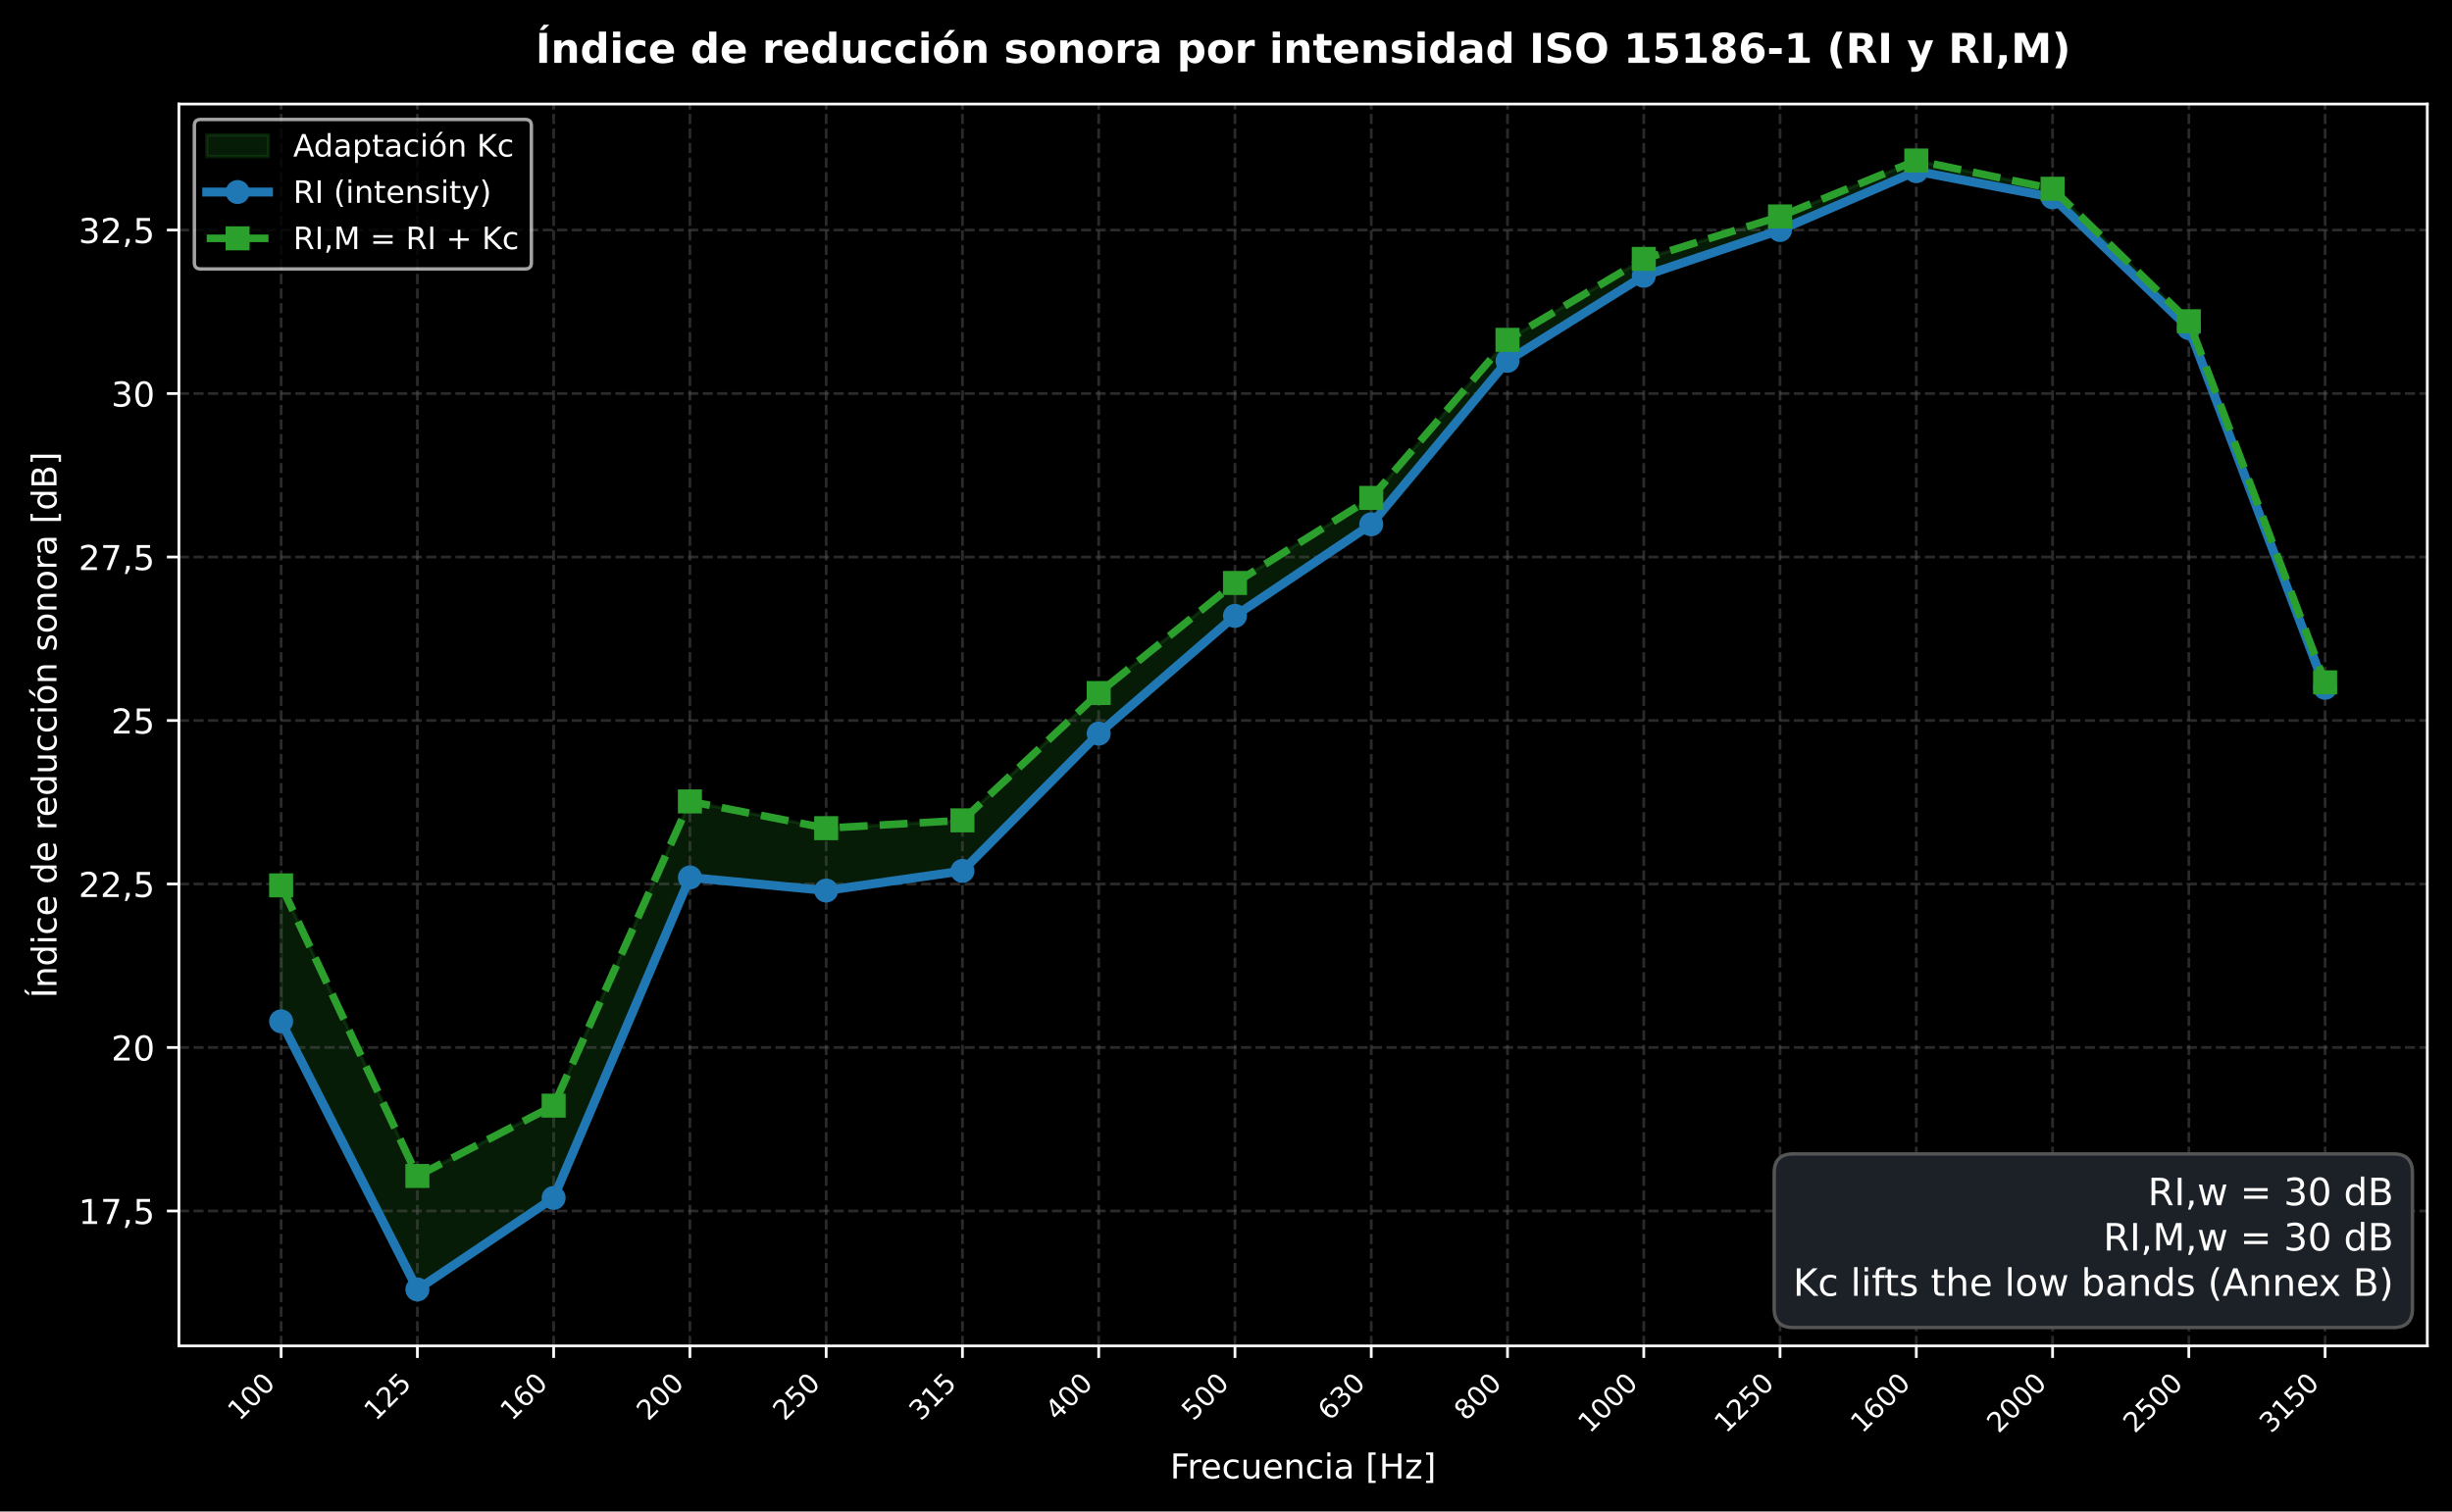
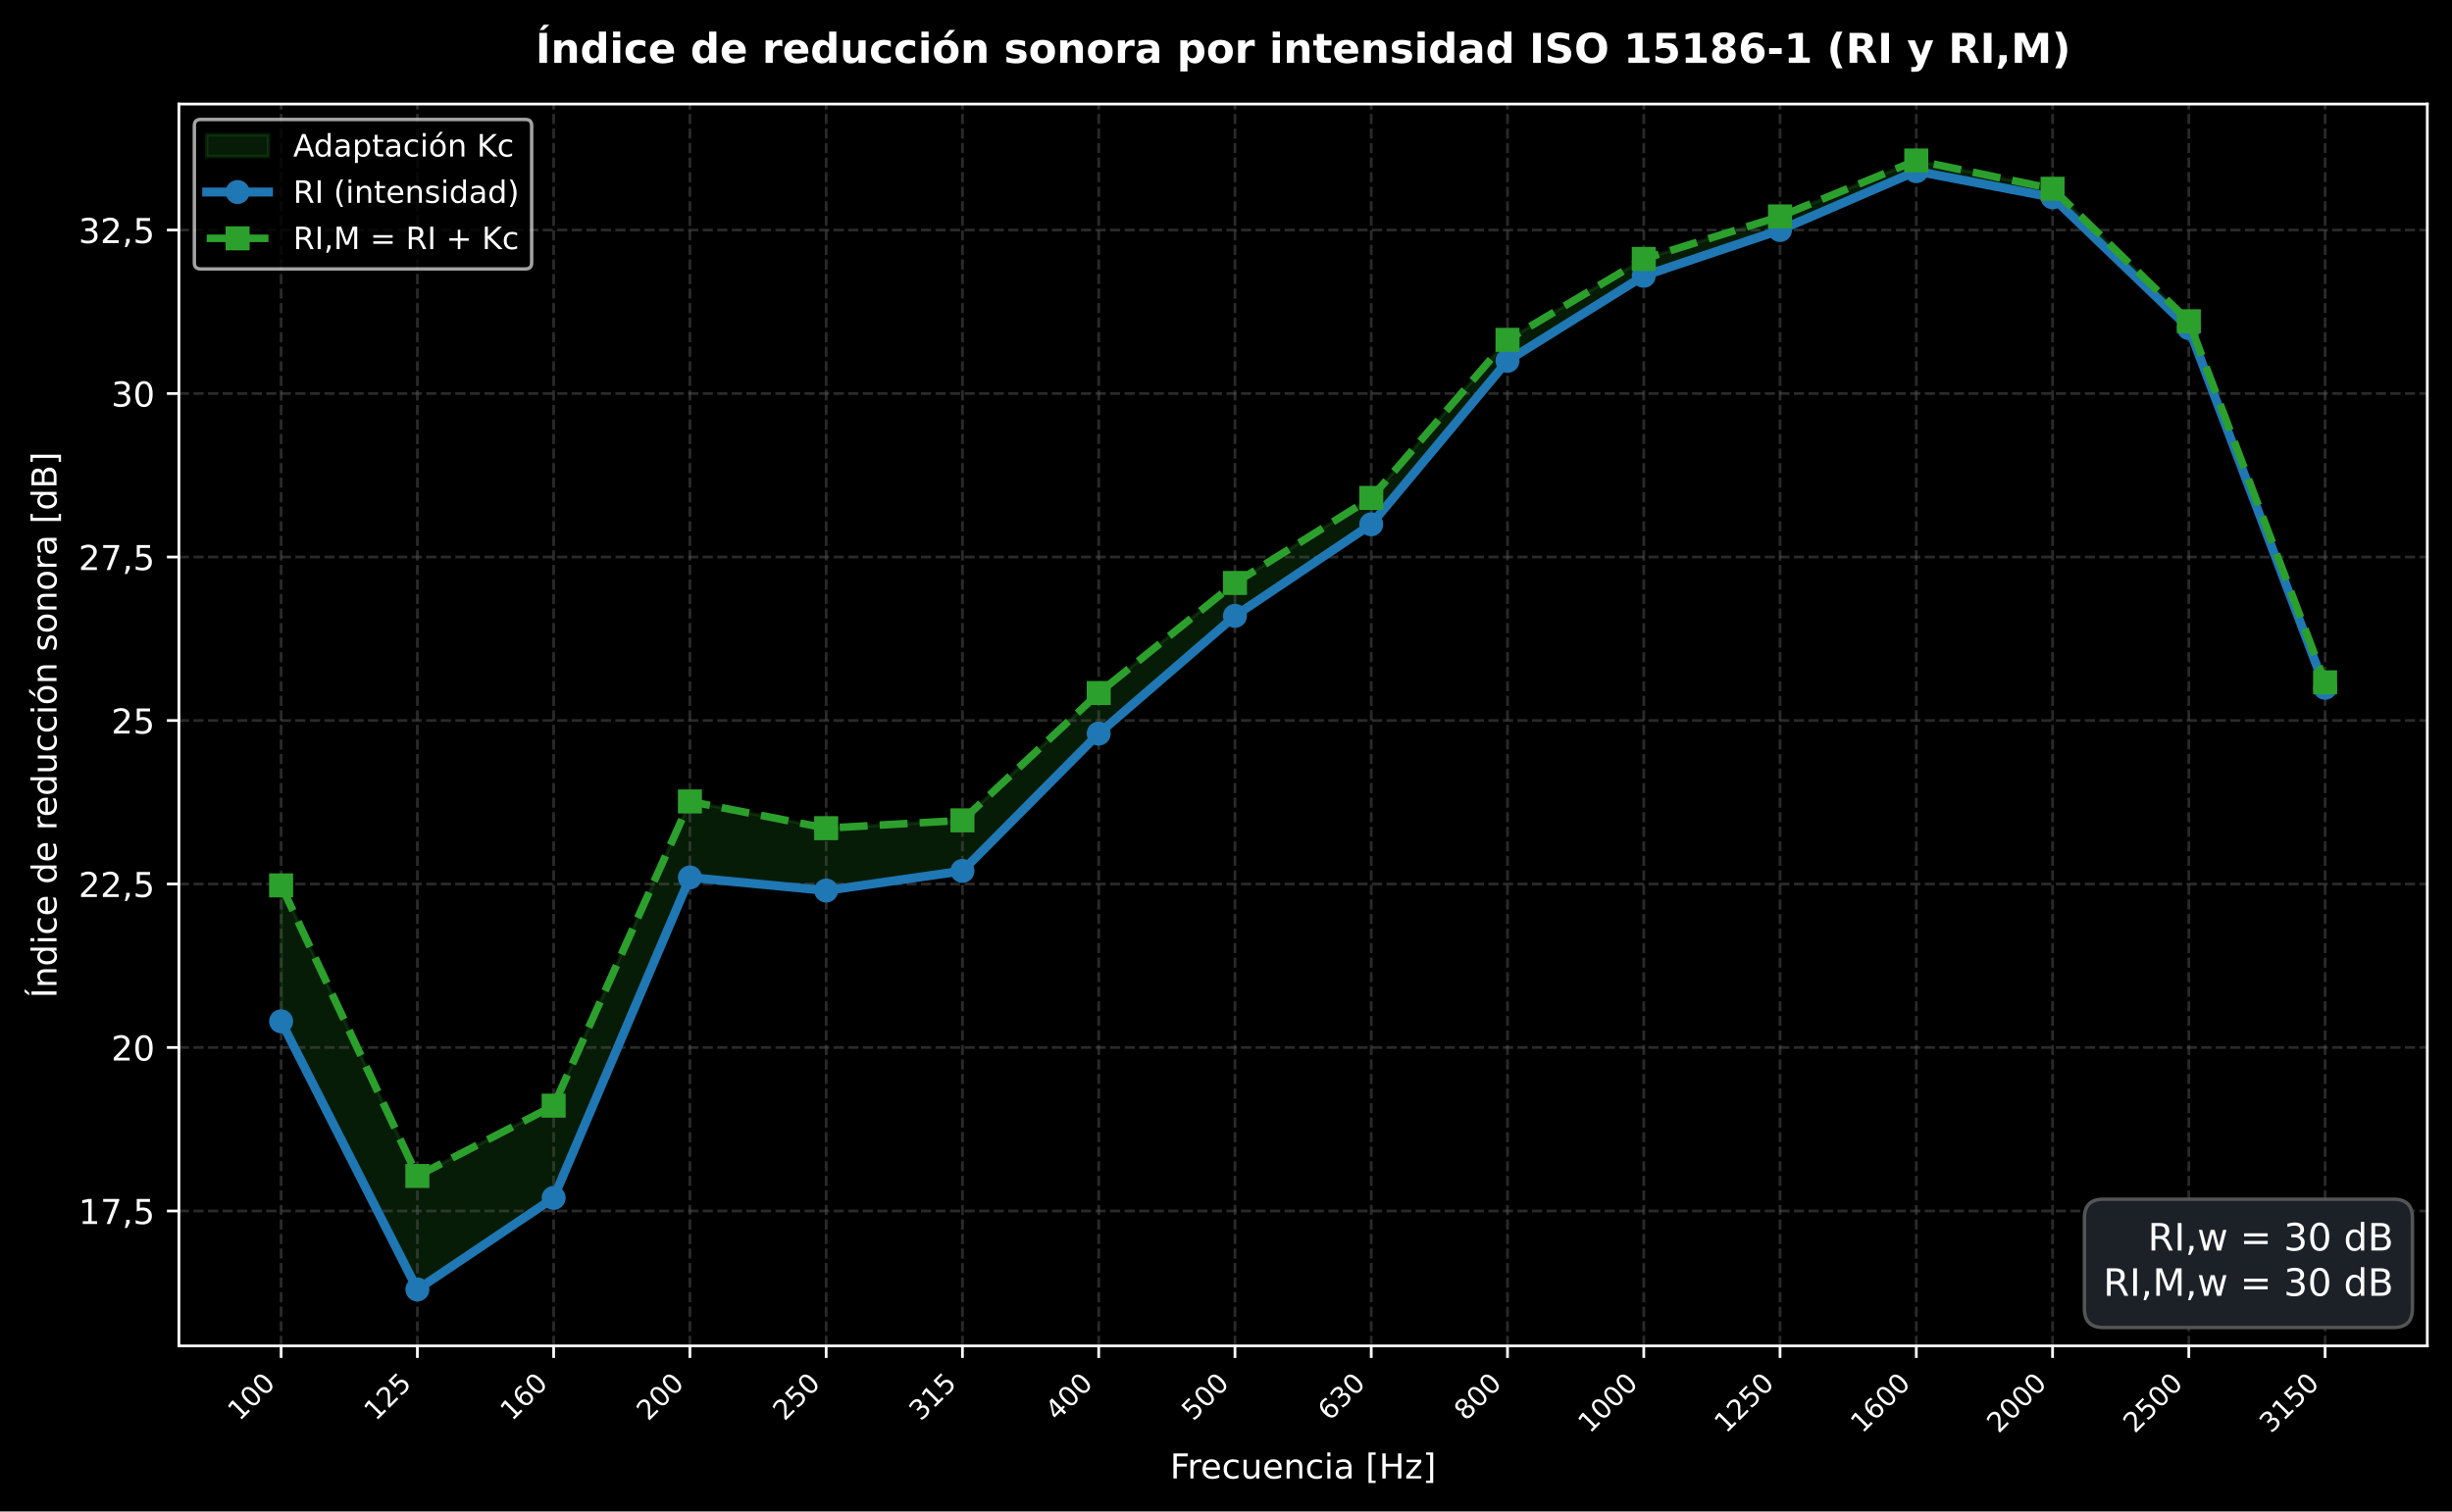
<svg xmlns="http://www.w3.org/2000/svg" xmlns:xlink="http://www.w3.org/1999/xlink" width="714.579pt" height="440.589pt" viewBox="0 0 714.579 440.589" version="1.1">
  <defs>
    <style type="text/css">*{stroke-linejoin: round; stroke-linecap: butt}</style>
  </defs>
  <g id="figure_1">
    <g id="patch_1">
      <path d="M 0 440.589  L 714.579 440.589  L 714.579 0  L 0 0  z " />
    </g>
    <g id="axes_1">
      <g id="patch_2">
        <path d="M 52.141 392.335  L 707.379 392.335  L 707.379 30.328  L 52.141 30.328  z " />
      </g>
      <g id="FillBetweenPolyCollection_1">
        <defs>
          <path id="mf74dab63e1" d="M 81.925 -182.501  L 81.925 -142.868  L 121.636 -64.709  L 161.348 -91.398  L 201.059 -184.807  L 240.77 -180.994  L 280.482 -186.713  L 320.193 -226.746  L 359.905 -261.059  L 399.616 -287.748  L 439.327 -335.406  L 479.039 -360.188  L 518.75 -373.532  L 558.461 -390.689  L 598.173 -383.063  L 637.884 -344.937  L 677.596 -240.09  L 677.596 -241.688  L 677.596 -241.688  L 637.884 -346.946  L 598.173 -385.567  L 558.461 -393.806  L 518.75 -377.502  L 479.039 -365.121  L 439.327 -341.528  L 399.616 -295.447  L 359.905 -270.649  L 320.193 -238.568  L 280.482 -201.456  L 240.77 -199.176  L 201.059 -206.973  L 161.348 -118.288  L 121.636 -97.791  L 81.925 -182.501  z " style="stroke: #2ca02c; stroke-opacity: 0.18" />
        </defs>
        <g clip-path="url(#p28087a053f)">
          <use xlink:href="#mf74dab63e1" x="0" y="440.589" style="fill: #2ca02c; fill-opacity: 0.18; stroke: #2ca02c; stroke-opacity: 0.18" />
        </g>
      </g>
      <g id="matplotlib.axis_1">
        <g id="xtick_1">
          <g id="line2d_1">
            <path d="M 81.925 392.335  L 81.925 30.328  " clip-path="url(#p28087a053f)" style="fill: none; stroke-dasharray: 2.96,1.28; stroke-dashoffset: 0; stroke: #555555; stroke-opacity: 0.5; stroke-width: 0.8" />
          </g>
          <g id="line2d_2">
            <defs>
              <path id="m8d14ee1197" d="M 0 0  L 0 3.5  " style="stroke: #ffffff; stroke-width: 0.8" />
            </defs>
            <g>
              <use xlink:href="#m8d14ee1197" x="81.925" y="392.335" style="fill: #ffffff; stroke: #ffffff; stroke-width: 0.8" />
            </g>
          </g>
          <g id="text_1">
            <text style="font-size: 8px; font-family: 'DejaVu Sans', 'Bitstream Vera Sans', 'Computer Modern Sans Serif', 'Lucida Grande', 'Verdana', 'Geneva', 'Lucid', 'Arial', 'Helvetica', 'Avant Garde', sans-serif; fill: #ffffff" transform="translate(69.76844 414.4302) rotate(-45)">100</text>
          </g>
        </g>
        <g id="xtick_2">
          <g id="line2d_3">
            <path d="M 121.636 392.335  L 121.636 30.328  " clip-path="url(#p28087a053f)" style="fill: none; stroke-dasharray: 2.96,1.28; stroke-dashoffset: 0; stroke: #555555; stroke-opacity: 0.5; stroke-width: 0.8" />
          </g>
          <g id="line2d_4">
            <g>
              <use xlink:href="#m8d14ee1197" x="121.636" y="392.335" style="fill: #ffffff; stroke: #ffffff; stroke-width: 0.8" />
            </g>
          </g>
          <g id="text_2">
            <text style="font-size: 8px; font-family: 'DejaVu Sans', 'Bitstream Vera Sans', 'Computer Modern Sans Serif', 'Lucida Grande', 'Verdana', 'Geneva', 'Lucid', 'Arial', 'Helvetica', 'Avant Garde', sans-serif; fill: #ffffff" transform="translate(109.4798 414.4302) rotate(-45)">125</text>
          </g>
        </g>
        <g id="xtick_3">
          <g id="line2d_5">
            <path d="M 161.348 392.335  L 161.348 30.328  " clip-path="url(#p28087a053f)" style="fill: none; stroke-dasharray: 2.96,1.28; stroke-dashoffset: 0; stroke: #555555; stroke-opacity: 0.5; stroke-width: 0.8" />
          </g>
          <g id="line2d_6">
            <g>
              <use xlink:href="#m8d14ee1197" x="161.348" y="392.335" style="fill: #ffffff; stroke: #ffffff; stroke-width: 0.8" />
            </g>
          </g>
          <g id="text_3">
            <text style="font-size: 8px; font-family: 'DejaVu Sans', 'Bitstream Vera Sans', 'Computer Modern Sans Serif', 'Lucida Grande', 'Verdana', 'Geneva', 'Lucid', 'Arial', 'Helvetica', 'Avant Garde', sans-serif; fill: #ffffff" transform="translate(149.1912 414.4302) rotate(-45)">160</text>
          </g>
        </g>
        <g id="xtick_4">
          <g id="line2d_7">
            <path d="M 201.059 392.335  L 201.059 30.328  " clip-path="url(#p28087a053f)" style="fill: none; stroke-dasharray: 2.96,1.28; stroke-dashoffset: 0; stroke: #555555; stroke-opacity: 0.5; stroke-width: 0.8" />
          </g>
          <g id="line2d_8">
            <g>
              <use xlink:href="#m8d14ee1197" x="201.059" y="392.335" style="fill: #ffffff; stroke: #ffffff; stroke-width: 0.8" />
            </g>
          </g>
          <g id="text_4">
            <text style="font-size: 8px; font-family: 'DejaVu Sans', 'Bitstream Vera Sans', 'Computer Modern Sans Serif', 'Lucida Grande', 'Verdana', 'Geneva', 'Lucid', 'Arial', 'Helvetica', 'Avant Garde', sans-serif; fill: #ffffff" transform="translate(188.9026 414.4302) rotate(-45)">200</text>
          </g>
        </g>
        <g id="xtick_5">
          <g id="line2d_9">
            <path d="M 240.77 392.335  L 240.77 30.328  " clip-path="url(#p28087a053f)" style="fill: none; stroke-dasharray: 2.96,1.28; stroke-dashoffset: 0; stroke: #555555; stroke-opacity: 0.5; stroke-width: 0.8" />
          </g>
          <g id="line2d_10">
            <g>
              <use xlink:href="#m8d14ee1197" x="240.77" y="392.335" style="fill: #ffffff; stroke: #ffffff; stroke-width: 0.8" />
            </g>
          </g>
          <g id="text_5">
            <text style="font-size: 8px; font-family: 'DejaVu Sans', 'Bitstream Vera Sans', 'Computer Modern Sans Serif', 'Lucida Grande', 'Verdana', 'Geneva', 'Lucid', 'Arial', 'Helvetica', 'Avant Garde', sans-serif; fill: #ffffff" transform="translate(228.6139 414.4302) rotate(-45)">250</text>
          </g>
        </g>
        <g id="xtick_6">
          <g id="line2d_11">
            <path d="M 280.482 392.335  L 280.482 30.328  " clip-path="url(#p28087a053f)" style="fill: none; stroke-dasharray: 2.96,1.28; stroke-dashoffset: 0; stroke: #555555; stroke-opacity: 0.5; stroke-width: 0.8" />
          </g>
          <g id="line2d_12">
            <g>
              <use xlink:href="#m8d14ee1197" x="280.482" y="392.335" style="fill: #ffffff; stroke: #ffffff; stroke-width: 0.8" />
            </g>
          </g>
          <g id="text_6">
            <text style="font-size: 8px; font-family: 'DejaVu Sans', 'Bitstream Vera Sans', 'Computer Modern Sans Serif', 'Lucida Grande', 'Verdana', 'Geneva', 'Lucid', 'Arial', 'Helvetica', 'Avant Garde', sans-serif; fill: #ffffff" transform="translate(268.3253 414.4302) rotate(-45)">315</text>
          </g>
        </g>
        <g id="xtick_7">
          <g id="line2d_13">
            <path d="M 320.193 392.335  L 320.193 30.328  " clip-path="url(#p28087a053f)" style="fill: none; stroke-dasharray: 2.96,1.28; stroke-dashoffset: 0; stroke: #555555; stroke-opacity: 0.5; stroke-width: 0.8" />
          </g>
          <g id="line2d_14">
            <g>
              <use xlink:href="#m8d14ee1197" x="320.193" y="392.335" style="fill: #ffffff; stroke: #ffffff; stroke-width: 0.8" />
            </g>
          </g>
          <g id="text_7">
            <text style="font-size: 8px; font-family: 'DejaVu Sans', 'Bitstream Vera Sans', 'Computer Modern Sans Serif', 'Lucida Grande', 'Verdana', 'Geneva', 'Lucid', 'Arial', 'Helvetica', 'Avant Garde', sans-serif; fill: #ffffff" transform="translate(308.0367 414.4302) rotate(-45)">400</text>
          </g>
        </g>
        <g id="xtick_8">
          <g id="line2d_15">
            <path d="M 359.905 392.335  L 359.905 30.328  " clip-path="url(#p28087a053f)" style="fill: none; stroke-dasharray: 2.96,1.28; stroke-dashoffset: 0; stroke: #555555; stroke-opacity: 0.5; stroke-width: 0.8" />
          </g>
          <g id="line2d_16">
            <g>
              <use xlink:href="#m8d14ee1197" x="359.905" y="392.335" style="fill: #ffffff; stroke: #ffffff; stroke-width: 0.8" />
            </g>
          </g>
          <g id="text_8">
            <text style="font-size: 8px; font-family: 'DejaVu Sans', 'Bitstream Vera Sans', 'Computer Modern Sans Serif', 'Lucida Grande', 'Verdana', 'Geneva', 'Lucid', 'Arial', 'Helvetica', 'Avant Garde', sans-serif; fill: #ffffff" transform="translate(347.7481 414.4302) rotate(-45)">500</text>
          </g>
        </g>
        <g id="xtick_9">
          <g id="line2d_17">
            <path d="M 399.616 392.335  L 399.616 30.328  " clip-path="url(#p28087a053f)" style="fill: none; stroke-dasharray: 2.96,1.28; stroke-dashoffset: 0; stroke: #555555; stroke-opacity: 0.5; stroke-width: 0.8" />
          </g>
          <g id="line2d_18">
            <g>
              <use xlink:href="#m8d14ee1197" x="399.616" y="392.335" style="fill: #ffffff; stroke: #ffffff; stroke-width: 0.8" />
            </g>
          </g>
          <g id="text_9">
            <text style="font-size: 8px; font-family: 'DejaVu Sans', 'Bitstream Vera Sans', 'Computer Modern Sans Serif', 'Lucida Grande', 'Verdana', 'Geneva', 'Lucid', 'Arial', 'Helvetica', 'Avant Garde', sans-serif; fill: #ffffff" transform="translate(387.4594 414.4302) rotate(-45)">630</text>
          </g>
        </g>
        <g id="xtick_10">
          <g id="line2d_19">
            <path d="M 439.327 392.335  L 439.327 30.328  " clip-path="url(#p28087a053f)" style="fill: none; stroke-dasharray: 2.96,1.28; stroke-dashoffset: 0; stroke: #555555; stroke-opacity: 0.5; stroke-width: 0.8" />
          </g>
          <g id="line2d_20">
            <g>
              <use xlink:href="#m8d14ee1197" x="439.327" y="392.335" style="fill: #ffffff; stroke: #ffffff; stroke-width: 0.8" />
            </g>
          </g>
          <g id="text_10">
            <text style="font-size: 8px; font-family: 'DejaVu Sans', 'Bitstream Vera Sans', 'Computer Modern Sans Serif', 'Lucida Grande', 'Verdana', 'Geneva', 'Lucid', 'Arial', 'Helvetica', 'Avant Garde', sans-serif; fill: #ffffff" transform="translate(427.1708 414.4302) rotate(-45)">800</text>
          </g>
        </g>
        <g id="xtick_11">
          <g id="line2d_21">
            <path d="M 479.039 392.335  L 479.039 30.328  " clip-path="url(#p28087a053f)" style="fill: none; stroke-dasharray: 2.96,1.28; stroke-dashoffset: 0; stroke: #555555; stroke-opacity: 0.5; stroke-width: 0.8" />
          </g>
          <g id="line2d_22">
            <g>
              <use xlink:href="#m8d14ee1197" x="479.039" y="392.335" style="fill: #ffffff; stroke: #ffffff; stroke-width: 0.8" />
            </g>
          </g>
          <g id="text_11">
            <text style="font-size: 8px; font-family: 'DejaVu Sans', 'Bitstream Vera Sans', 'Computer Modern Sans Serif', 'Lucida Grande', 'Verdana', 'Geneva', 'Lucid', 'Arial', 'Helvetica', 'Avant Garde', sans-serif; fill: #ffffff" transform="translate(463.283 418.0294) rotate(-45)">1000</text>
          </g>
        </g>
        <g id="xtick_12">
          <g id="line2d_23">
            <path d="M 518.75 392.335  L 518.75 30.328  " clip-path="url(#p28087a053f)" style="fill: none; stroke-dasharray: 2.96,1.28; stroke-dashoffset: 0; stroke: #555555; stroke-opacity: 0.5; stroke-width: 0.8" />
          </g>
          <g id="line2d_24">
            <g>
              <use xlink:href="#m8d14ee1197" x="518.75" y="392.335" style="fill: #ffffff; stroke: #ffffff; stroke-width: 0.8" />
            </g>
          </g>
          <g id="text_12">
            <text style="font-size: 8px; font-family: 'DejaVu Sans', 'Bitstream Vera Sans', 'Computer Modern Sans Serif', 'Lucida Grande', 'Verdana', 'Geneva', 'Lucid', 'Arial', 'Helvetica', 'Avant Garde', sans-serif; fill: #ffffff" transform="translate(502.9944 418.0294) rotate(-45)">1250</text>
          </g>
        </g>
        <g id="xtick_13">
          <g id="line2d_25">
            <path d="M 558.461 392.335  L 558.461 30.328  " clip-path="url(#p28087a053f)" style="fill: none; stroke-dasharray: 2.96,1.28; stroke-dashoffset: 0; stroke: #555555; stroke-opacity: 0.5; stroke-width: 0.8" />
          </g>
          <g id="line2d_26">
            <g>
              <use xlink:href="#m8d14ee1197" x="558.461" y="392.335" style="fill: #ffffff; stroke: #ffffff; stroke-width: 0.8" />
            </g>
          </g>
          <g id="text_13">
            <text style="font-size: 8px; font-family: 'DejaVu Sans', 'Bitstream Vera Sans', 'Computer Modern Sans Serif', 'Lucida Grande', 'Verdana', 'Geneva', 'Lucid', 'Arial', 'Helvetica', 'Avant Garde', sans-serif; fill: #ffffff" transform="translate(542.7057 418.0294) rotate(-45)">1600</text>
          </g>
        </g>
        <g id="xtick_14">
          <g id="line2d_27">
            <path d="M 598.173 392.335  L 598.173 30.328  " clip-path="url(#p28087a053f)" style="fill: none; stroke-dasharray: 2.96,1.28; stroke-dashoffset: 0; stroke: #555555; stroke-opacity: 0.5; stroke-width: 0.8" />
          </g>
          <g id="line2d_28">
            <g>
              <use xlink:href="#m8d14ee1197" x="598.173" y="392.335" style="fill: #ffffff; stroke: #ffffff; stroke-width: 0.8" />
            </g>
          </g>
          <g id="text_14">
            <text style="font-size: 8px; font-family: 'DejaVu Sans', 'Bitstream Vera Sans', 'Computer Modern Sans Serif', 'Lucida Grande', 'Verdana', 'Geneva', 'Lucid', 'Arial', 'Helvetica', 'Avant Garde', sans-serif; fill: #ffffff" transform="translate(582.4171 418.0294) rotate(-45)">2000</text>
          </g>
        </g>
        <g id="xtick_15">
          <g id="line2d_29">
            <path d="M 637.884 392.335  L 637.884 30.328  " clip-path="url(#p28087a053f)" style="fill: none; stroke-dasharray: 2.96,1.28; stroke-dashoffset: 0; stroke: #555555; stroke-opacity: 0.5; stroke-width: 0.8" />
          </g>
          <g id="line2d_30">
            <g>
              <use xlink:href="#m8d14ee1197" x="637.884" y="392.335" style="fill: #ffffff; stroke: #ffffff; stroke-width: 0.8" />
            </g>
          </g>
          <g id="text_15">
            <text style="font-size: 8px; font-family: 'DejaVu Sans', 'Bitstream Vera Sans', 'Computer Modern Sans Serif', 'Lucida Grande', 'Verdana', 'Geneva', 'Lucid', 'Arial', 'Helvetica', 'Avant Garde', sans-serif; fill: #ffffff" transform="translate(622.1285 418.0294) rotate(-45)">2500</text>
          </g>
        </g>
        <g id="xtick_16">
          <g id="line2d_31">
            <path d="M 677.596 392.335  L 677.596 30.328  " clip-path="url(#p28087a053f)" style="fill: none; stroke-dasharray: 2.96,1.28; stroke-dashoffset: 0; stroke: #555555; stroke-opacity: 0.5; stroke-width: 0.8" />
          </g>
          <g id="line2d_32">
            <g>
              <use xlink:href="#m8d14ee1197" x="677.596" y="392.335" style="fill: #ffffff; stroke: #ffffff; stroke-width: 0.8" />
            </g>
          </g>
          <g id="text_16">
            <text style="font-size: 8px; font-family: 'DejaVu Sans', 'Bitstream Vera Sans', 'Computer Modern Sans Serif', 'Lucida Grande', 'Verdana', 'Geneva', 'Lucid', 'Arial', 'Helvetica', 'Avant Garde', sans-serif; fill: #ffffff" transform="translate(661.8399 418.0294) rotate(-45)">3150</text>
          </g>
        </g>
        <g id="text_17">
          <text style="font-size: 10px; font-family: 'DejaVu Sans', 'Bitstream Vera Sans', 'Computer Modern Sans Serif', 'Lucida Grande', 'Verdana', 'Geneva', 'Lucid', 'Arial', 'Helvetica', 'Avant Garde', sans-serif; text-anchor: middle; fill: #ffffff" x="379.76" y="430.987" transform="rotate(-0 379.7602 430.9868)">Frecuencia [Hz]</text>
        </g>
      </g>
      <g id="matplotlib.axis_2">
        <g id="ytick_1">
          <g id="line2d_33">
            <path d="M 52.141 353.004  L 707.379 353.004  " clip-path="url(#p28087a053f)" style="fill: none; stroke-dasharray: 2.96,1.28; stroke-dashoffset: 0; stroke: #555555; stroke-opacity: 0.5; stroke-width: 0.8" />
          </g>
          <g id="line2d_34">
            <defs>
              <path id="m5e07181663" d="M 0 0  L -3.5 0  " style="stroke: #ffffff; stroke-width: 0.8" />
            </defs>
            <g>
              <use xlink:href="#m5e07181663" x="52.141" y="353.004" style="fill: #ffffff; stroke: #ffffff; stroke-width: 0.8" />
            </g>
          </g>
          <g id="text_18">
            <text style="font-size: 10px; font-family: 'DejaVu Sans', 'Bitstream Vera Sans', 'Computer Modern Sans Serif', 'Lucida Grande', 'Verdana', 'Geneva', 'Lucid', 'Arial', 'Helvetica', 'Avant Garde', sans-serif; text-anchor: end; fill: #ffffff" x="45.141" y="356.803" transform="rotate(-0 45.14141 356.8031)">17,5</text>
          </g>
        </g>
        <g id="ytick_2">
          <g id="line2d_35">
            <path d="M 52.141 305.346  L 707.379 305.346  " clip-path="url(#p28087a053f)" style="fill: none; stroke-dasharray: 2.96,1.28; stroke-dashoffset: 0; stroke: #555555; stroke-opacity: 0.5; stroke-width: 0.8" />
          </g>
          <g id="line2d_36">
            <g>
              <use xlink:href="#m5e07181663" x="52.141" y="305.346" style="fill: #ffffff; stroke: #ffffff; stroke-width: 0.8" />
            </g>
          </g>
          <g id="text_19">
            <text style="font-size: 10px; font-family: 'DejaVu Sans', 'Bitstream Vera Sans', 'Computer Modern Sans Serif', 'Lucida Grande', 'Verdana', 'Geneva', 'Lucid', 'Arial', 'Helvetica', 'Avant Garde', sans-serif; text-anchor: end; fill: #ffffff" x="45.141" y="309.145" transform="rotate(-0 45.14141 309.1453)">20</text>
          </g>
        </g>
        <g id="ytick_3">
          <g id="line2d_37">
            <path d="M 52.141 257.689  L 707.379 257.689  " clip-path="url(#p28087a053f)" style="fill: none; stroke-dasharray: 2.96,1.28; stroke-dashoffset: 0; stroke: #555555; stroke-opacity: 0.5; stroke-width: 0.8" />
          </g>
          <g id="line2d_38">
            <g>
              <use xlink:href="#m5e07181663" x="52.141" y="257.689" style="fill: #ffffff; stroke: #ffffff; stroke-width: 0.8" />
            </g>
          </g>
          <g id="text_20">
            <text style="font-size: 10px; font-family: 'DejaVu Sans', 'Bitstream Vera Sans', 'Computer Modern Sans Serif', 'Lucida Grande', 'Verdana', 'Geneva', 'Lucid', 'Arial', 'Helvetica', 'Avant Garde', sans-serif; text-anchor: end; fill: #ffffff" x="45.141" y="261.487" transform="rotate(-0 45.14141 261.4875)">22,5</text>
          </g>
        </g>
        <g id="ytick_4">
          <g id="line2d_39">
            <path d="M 52.141 210.031  L 707.379 210.031  " clip-path="url(#p28087a053f)" style="fill: none; stroke-dasharray: 2.96,1.28; stroke-dashoffset: 0; stroke: #555555; stroke-opacity: 0.5; stroke-width: 0.8" />
          </g>
          <g id="line2d_40">
            <g>
              <use xlink:href="#m5e07181663" x="52.141" y="210.031" style="fill: #ffffff; stroke: #ffffff; stroke-width: 0.8" />
            </g>
          </g>
          <g id="text_21">
            <text style="font-size: 10px; font-family: 'DejaVu Sans', 'Bitstream Vera Sans', 'Computer Modern Sans Serif', 'Lucida Grande', 'Verdana', 'Geneva', 'Lucid', 'Arial', 'Helvetica', 'Avant Garde', sans-serif; text-anchor: end; fill: #ffffff" x="45.141" y="213.83" transform="rotate(-0 45.14141 213.8297)">25</text>
          </g>
        </g>
        <g id="ytick_5">
          <g id="line2d_41">
            <path d="M 52.141 162.373  L 707.379 162.373  " clip-path="url(#p28087a053f)" style="fill: none; stroke-dasharray: 2.96,1.28; stroke-dashoffset: 0; stroke: #555555; stroke-opacity: 0.5; stroke-width: 0.8" />
          </g>
          <g id="line2d_42">
            <g>
              <use xlink:href="#m5e07181663" x="52.141" y="162.373" style="fill: #ffffff; stroke: #ffffff; stroke-width: 0.8" />
            </g>
          </g>
          <g id="text_22">
            <text style="font-size: 10px; font-family: 'DejaVu Sans', 'Bitstream Vera Sans', 'Computer Modern Sans Serif', 'Lucida Grande', 'Verdana', 'Geneva', 'Lucid', 'Arial', 'Helvetica', 'Avant Garde', sans-serif; text-anchor: end; fill: #ffffff" x="45.141" y="166.172" transform="rotate(-0 45.14141 166.1718)">27,5</text>
          </g>
        </g>
        <g id="ytick_6">
          <g id="line2d_43">
            <path d="M 52.141 114.715  L 707.379 114.715  " clip-path="url(#p28087a053f)" style="fill: none; stroke-dasharray: 2.96,1.28; stroke-dashoffset: 0; stroke: #555555; stroke-opacity: 0.5; stroke-width: 0.8" />
          </g>
          <g id="line2d_44">
            <g>
              <use xlink:href="#m5e07181663" x="52.141" y="114.715" style="fill: #ffffff; stroke: #ffffff; stroke-width: 0.8" />
            </g>
          </g>
          <g id="text_23">
            <text style="font-size: 10px; font-family: 'DejaVu Sans', 'Bitstream Vera Sans', 'Computer Modern Sans Serif', 'Lucida Grande', 'Verdana', 'Geneva', 'Lucid', 'Arial', 'Helvetica', 'Avant Garde', sans-serif; text-anchor: end; fill: #ffffff" x="45.141" y="118.514" transform="rotate(-0 45.14141 118.514)">30</text>
          </g>
        </g>
        <g id="ytick_7">
          <g id="line2d_45">
            <path d="M 52.141 67.057  L 707.379 67.057  " clip-path="url(#p28087a053f)" style="fill: none; stroke-dasharray: 2.96,1.28; stroke-dashoffset: 0; stroke: #555555; stroke-opacity: 0.5; stroke-width: 0.8" />
          </g>
          <g id="line2d_46">
            <g>
              <use xlink:href="#m5e07181663" x="52.141" y="67.057" style="fill: #ffffff; stroke: #ffffff; stroke-width: 0.8" />
            </g>
          </g>
          <g id="text_24">
            <text style="font-size: 10px; font-family: 'DejaVu Sans', 'Bitstream Vera Sans', 'Computer Modern Sans Serif', 'Lucida Grande', 'Verdana', 'Geneva', 'Lucid', 'Arial', 'Helvetica', 'Avant Garde', sans-serif; text-anchor: end; fill: #ffffff" x="45.141" y="70.856" transform="rotate(-0 45.14141 70.85624)">32,5</text>
          </g>
        </g>
        <g id="text_25">
          <text style="font-size: 10px; font-family: 'DejaVu Sans', 'Bitstream Vera Sans', 'Computer Modern Sans Serif', 'Lucida Grande', 'Verdana', 'Geneva', 'Lucid', 'Arial', 'Helvetica', 'Avant Garde', sans-serif; text-anchor: middle; fill: #ffffff" x="16.473" y="211.331" transform="rotate(-90 16.47344 211.3315)">Índice de reducción sonora [dB]</text>
        </g>
      </g>
      <g id="patch_3">
        <path d="M 52.141 392.335  L 52.141 30.328  " style="fill: none; stroke: #ffffff; stroke-width: 0.8; stroke-linejoin: miter; stroke-linecap: square" />
      </g>
      <g id="patch_4">
        <path d="M 707.379 392.335  L 707.379 30.328  " style="fill: none; stroke: #ffffff; stroke-width: 0.8; stroke-linejoin: miter; stroke-linecap: square" />
      </g>
      <g id="patch_5">
        <path d="M 52.141 392.335  L 707.379 392.335  " style="fill: none; stroke: #ffffff; stroke-width: 0.8; stroke-linejoin: miter; stroke-linecap: square" />
      </g>
      <g id="patch_6">
        <path d="M 52.141 30.328  L 707.379 30.328  " style="fill: none; stroke: #ffffff; stroke-width: 0.8; stroke-linejoin: miter; stroke-linecap: square" />
      </g>
      <g id="text_26">
        <g id="patch_7">
-           <path d="M 522.551 386.975  L 697.55 386.975  Q 703.05 386.975 703.05 381.475  L 703.05 341.866  Q 703.05 336.366 697.55 336.366  L 522.551 336.366  Q 517.051 336.366 517.051 341.866  L 517.051 381.475  Q 517.051 386.975 522.551 386.975  z " style="fill: #1c2128; stroke: #555555; stroke-linejoin: miter" />
-         </g>
-         <text style="font-size: 11px; font-family: 'DejaVu Sans', 'Bitstream Vera Sans', 'Computer Modern Sans Serif', 'Lucida Grande', 'Verdana', 'Geneva', 'Lucid', 'Arial', 'Helvetica', 'Avant Garde', sans-serif; fill: #ffffff" transform="translate(625.9371 351.325)">RI,w = 30 dB</text>
-         <text style="font-size: 11px; font-family: 'DejaVu Sans', 'Bitstream Vera Sans', 'Computer Modern Sans Serif', 'Lucida Grande', 'Verdana', 'Geneva', 'Lucid', 'Arial', 'Helvetica', 'Avant Garde', sans-serif; fill: #ffffff" transform="translate(612.9502 364.528)">RI,M,w = 30 dB</text>
-         <text style="font-size: 11px; font-family: 'DejaVu Sans', 'Bitstream Vera Sans', 'Computer Modern Sans Serif', 'Lucida Grande', 'Verdana', 'Geneva', 'Lucid', 'Arial', 'Helvetica', 'Avant Garde', sans-serif; fill: #ffffff" transform="translate(522.5508 377.731)">Kc lifts the low bands (Annex B)</text>
+           <path d="M 612.95 386.975  L 697.55 386.975  Q 703.05 386.975 703.05 381.475  L 703.05 355.069  Q 703.05 349.569 697.55 349.569  L 612.95 349.569  Q 607.45 349.569 607.45 355.069  L 607.45 381.475  Q 607.45 386.975 612.95 386.975  z " style="fill: #1c2128; stroke: #555555; stroke-linejoin: miter" />
+         </g>
+         <text style="font-size: 11px; font-family: 'DejaVu Sans', 'Bitstream Vera Sans', 'Computer Modern Sans Serif', 'Lucida Grande', 'Verdana', 'Geneva', 'Lucid', 'Arial', 'Helvetica', 'Avant Garde', sans-serif; fill: #ffffff" transform="translate(625.9371 364.528)">RI,w = 30 dB</text>
+         <text style="font-size: 11px; font-family: 'DejaVu Sans', 'Bitstream Vera Sans', 'Computer Modern Sans Serif', 'Lucida Grande', 'Verdana', 'Geneva', 'Lucid', 'Arial', 'Helvetica', 'Avant Garde', sans-serif; fill: #ffffff" transform="translate(612.9502 377.731)">RI,M,w = 30 dB</text>
      </g>
      <g id="text_27">
        <text style="font-weight: 700; font-size: 12px; font-family: 'DejaVu Sans', 'Bitstream Vera Sans', 'Computer Modern Sans Serif', 'Lucida Grande', 'Verdana', 'Geneva', 'Lucid', 'Arial', 'Helvetica', 'Avant Garde', sans-serif; text-anchor: middle; fill: #ffffff" x="379.76" y="18.328" transform="rotate(-0 379.7602 18.32812)">Índice de reducción sonora por intensidad ISO 15186-1 (RI y RI,M)</text>
      </g>
      <g id="line2d_47">
        <path d="M 81.925 297.721  L 121.636 375.88  L 161.348 349.192  L 201.059 255.782  L 240.77 259.595  L 280.482 253.876  L 320.193 213.843  L 359.905 179.53  L 399.616 152.841  L 439.327 105.184  L 479.039 80.402  L 518.75 67.057  L 558.461 49.901  L 598.173 57.526  L 637.884 95.652  L 677.596 200.499  " clip-path="url(#p28087a053f)" style="fill: none; stroke: #1f77b4; stroke-width: 2.6; stroke-linecap: square" />
        <defs>
          <path id="m49466b02c9" d="M 0 3  C 0.796 3 1.559 2.684 2.121 2.121  C 2.684 1.559 3 0.796 3 0  C 3 -0.796 2.684 -1.559 2.121 -2.121  C 1.559 -2.684 0.796 -3 0 -3  C -0.796 -3 -1.559 -2.684 -2.121 -2.121  C -2.684 -1.559 -3 -0.796 -3 0  C -3 0.796 -2.684 1.559 -2.121 2.121  C -1.559 2.684 -0.796 3 0 3  z " style="stroke: #1f77b4" />
        </defs>
        <g clip-path="url(#p28087a053f)">
          <use xlink:href="#m49466b02c9" x="81.925" y="297.721" style="fill: #1f77b4; stroke: #1f77b4" />
          <use xlink:href="#m49466b02c9" x="121.636" y="375.88" style="fill: #1f77b4; stroke: #1f77b4" />
          <use xlink:href="#m49466b02c9" x="161.348" y="349.192" style="fill: #1f77b4; stroke: #1f77b4" />
          <use xlink:href="#m49466b02c9" x="201.059" y="255.782" style="fill: #1f77b4; stroke: #1f77b4" />
          <use xlink:href="#m49466b02c9" x="240.77" y="259.595" style="fill: #1f77b4; stroke: #1f77b4" />
          <use xlink:href="#m49466b02c9" x="280.482" y="253.876" style="fill: #1f77b4; stroke: #1f77b4" />
          <use xlink:href="#m49466b02c9" x="320.193" y="213.843" style="fill: #1f77b4; stroke: #1f77b4" />
          <use xlink:href="#m49466b02c9" x="359.905" y="179.53" style="fill: #1f77b4; stroke: #1f77b4" />
          <use xlink:href="#m49466b02c9" x="399.616" y="152.841" style="fill: #1f77b4; stroke: #1f77b4" />
          <use xlink:href="#m49466b02c9" x="439.327" y="105.184" style="fill: #1f77b4; stroke: #1f77b4" />
          <use xlink:href="#m49466b02c9" x="479.039" y="80.402" style="fill: #1f77b4; stroke: #1f77b4" />
          <use xlink:href="#m49466b02c9" x="518.75" y="67.057" style="fill: #1f77b4; stroke: #1f77b4" />
          <use xlink:href="#m49466b02c9" x="558.461" y="49.901" style="fill: #1f77b4; stroke: #1f77b4" />
          <use xlink:href="#m49466b02c9" x="598.173" y="57.526" style="fill: #1f77b4; stroke: #1f77b4" />
          <use xlink:href="#m49466b02c9" x="637.884" y="95.652" style="fill: #1f77b4; stroke: #1f77b4" />
          <use xlink:href="#m49466b02c9" x="677.596" y="200.499" style="fill: #1f77b4; stroke: #1f77b4" />
        </g>
      </g>
      <g id="line2d_48">
        <path d="M 81.925 258.088  L 121.636 342.799  L 161.348 322.302  L 201.059 233.617  L 240.77 241.413  L 280.482 239.133  L 320.193 202.021  L 359.905 169.941  L 399.616 145.142  L 439.327 99.062  L 479.039 75.468  L 518.75 63.087  L 558.461 46.783  L 598.173 55.022  L 637.884 93.643  L 677.596 198.901  " clip-path="url(#p28087a053f)" style="fill: none; stroke-dasharray: 8.14,3.52; stroke-dashoffset: 0; stroke: #2ca02c; stroke-width: 2.2" />
        <defs>
          <path id="m17eb9bc728" d="M -3 3  L 3 3  L 3 -3  L -3 -3  z " style="stroke: #2ca02c; stroke-linejoin: miter" />
        </defs>
        <g clip-path="url(#p28087a053f)">
          <use xlink:href="#m17eb9bc728" x="81.925" y="258.088" style="fill: #2ca02c; stroke: #2ca02c; stroke-linejoin: miter" />
          <use xlink:href="#m17eb9bc728" x="121.636" y="342.799" style="fill: #2ca02c; stroke: #2ca02c; stroke-linejoin: miter" />
          <use xlink:href="#m17eb9bc728" x="161.348" y="322.302" style="fill: #2ca02c; stroke: #2ca02c; stroke-linejoin: miter" />
          <use xlink:href="#m17eb9bc728" x="201.059" y="233.617" style="fill: #2ca02c; stroke: #2ca02c; stroke-linejoin: miter" />
          <use xlink:href="#m17eb9bc728" x="240.77" y="241.413" style="fill: #2ca02c; stroke: #2ca02c; stroke-linejoin: miter" />
          <use xlink:href="#m17eb9bc728" x="280.482" y="239.133" style="fill: #2ca02c; stroke: #2ca02c; stroke-linejoin: miter" />
          <use xlink:href="#m17eb9bc728" x="320.193" y="202.021" style="fill: #2ca02c; stroke: #2ca02c; stroke-linejoin: miter" />
          <use xlink:href="#m17eb9bc728" x="359.905" y="169.941" style="fill: #2ca02c; stroke: #2ca02c; stroke-linejoin: miter" />
          <use xlink:href="#m17eb9bc728" x="399.616" y="145.142" style="fill: #2ca02c; stroke: #2ca02c; stroke-linejoin: miter" />
          <use xlink:href="#m17eb9bc728" x="439.327" y="99.062" style="fill: #2ca02c; stroke: #2ca02c; stroke-linejoin: miter" />
          <use xlink:href="#m17eb9bc728" x="479.039" y="75.468" style="fill: #2ca02c; stroke: #2ca02c; stroke-linejoin: miter" />
          <use xlink:href="#m17eb9bc728" x="518.75" y="63.087" style="fill: #2ca02c; stroke: #2ca02c; stroke-linejoin: miter" />
          <use xlink:href="#m17eb9bc728" x="558.461" y="46.783" style="fill: #2ca02c; stroke: #2ca02c; stroke-linejoin: miter" />
          <use xlink:href="#m17eb9bc728" x="598.173" y="55.022" style="fill: #2ca02c; stroke: #2ca02c; stroke-linejoin: miter" />
          <use xlink:href="#m17eb9bc728" x="637.884" y="93.643" style="fill: #2ca02c; stroke: #2ca02c; stroke-linejoin: miter" />
          <use xlink:href="#m17eb9bc728" x="677.596" y="198.901" style="fill: #2ca02c; stroke: #2ca02c; stroke-linejoin: miter" />
        </g>
      </g>
      <g id="legend_1">
        <g id="patch_8">
-           <path d="M 58.441 78.39  L 153.06 78.39  Q 154.86 78.39 154.86 76.59  L 154.86 36.628  Q 154.86 34.828 153.06 34.828  L 58.441 34.828  Q 56.641 34.828 56.641 36.628  L 56.641 76.59  Q 56.641 78.39 58.441 78.39  z " style="opacity: 0.8; stroke: #cccccc; stroke-linejoin: miter" />
+           <path d="M 58.441 78.39  L 153.138 78.39  Q 154.938 78.39 154.938 76.59  L 154.938 36.628  Q 154.938 34.828 153.138 34.828  L 58.441 34.828  Q 56.641 34.828 56.641 36.628  L 56.641 76.59  Q 56.641 78.39 58.441 78.39  z " style="opacity: 0.8; stroke: #cccccc; stroke-linejoin: miter" />
        </g>
        <g id="patch_9">
          <path d="M 60.241 45.627  L 78.241 45.627  L 78.241 39.327  L 60.241 39.327  z " style="fill: #2ca02c; fill-opacity: 0.18; stroke: #2ca02c; stroke-opacity: 0.18; stroke-linejoin: miter" />
        </g>
        <g id="text_28">
          <text style="font-size: 9px; font-family: 'DejaVu Sans', 'Bitstream Vera Sans', 'Computer Modern Sans Serif', 'Lucida Grande', 'Verdana', 'Geneva', 'Lucid', 'Arial', 'Helvetica', 'Avant Garde', sans-serif; text-anchor: start; fill: #ffffff" x="85.441" y="45.627" transform="rotate(-0 85.44141 45.62672)">Adaptación Kc</text>
        </g>
        <g id="line2d_49">
          <path d="M 60.241 55.977  L 69.241 55.977  L 78.241 55.977  " style="fill: none; stroke: #1f77b4; stroke-width: 2.6; stroke-linecap: square" />
          <g>
            <use xlink:href="#m49466b02c9" x="69.241" y="55.977" style="fill: #1f77b4; stroke: #1f77b4" />
          </g>
        </g>
        <g id="text_29">
-           <text style="font-size: 9px; font-family: 'DejaVu Sans', 'Bitstream Vera Sans', 'Computer Modern Sans Serif', 'Lucida Grande', 'Verdana', 'Geneva', 'Lucid', 'Arial', 'Helvetica', 'Avant Garde', sans-serif; text-anchor: start; fill: #ffffff" x="85.441" y="59.127" transform="rotate(-0 85.44141 59.12742)">RI (intensity)</text>
+           <text style="font-size: 9px; font-family: 'DejaVu Sans', 'Bitstream Vera Sans', 'Computer Modern Sans Serif', 'Lucida Grande', 'Verdana', 'Geneva', 'Lucid', 'Arial', 'Helvetica', 'Avant Garde', sans-serif; text-anchor: start; fill: #ffffff" x="85.441" y="59.127" transform="rotate(-0 85.44141 59.12742)">RI (intensidad)</text>
        </g>
        <g id="line2d_50">
          <path d="M 60.241 69.478  L 69.241 69.478  L 78.241 69.478  " style="fill: none; stroke-dasharray: 8.14,3.52; stroke-dashoffset: 0; stroke: #2ca02c; stroke-width: 2.2" />
          <g>
            <use xlink:href="#m17eb9bc728" x="69.241" y="69.478" style="fill: #2ca02c; stroke: #2ca02c; stroke-linejoin: miter" />
          </g>
        </g>
        <g id="text_30">
          <text style="font-size: 9px; font-family: 'DejaVu Sans', 'Bitstream Vera Sans', 'Computer Modern Sans Serif', 'Lucida Grande', 'Verdana', 'Geneva', 'Lucid', 'Arial', 'Helvetica', 'Avant Garde', sans-serif; text-anchor: start; fill: #ffffff" x="85.441" y="72.628" transform="rotate(-0 85.44141 72.62812)">RI,M = RI + Kc</text>
        </g>
      </g>
    </g>
  </g>
  <defs>
    <clipPath id="p28087a053f">
      <rect x="52.141" y="30.328" width="655.238" height="362.007" />
    </clipPath>
  </defs>
</svg>
